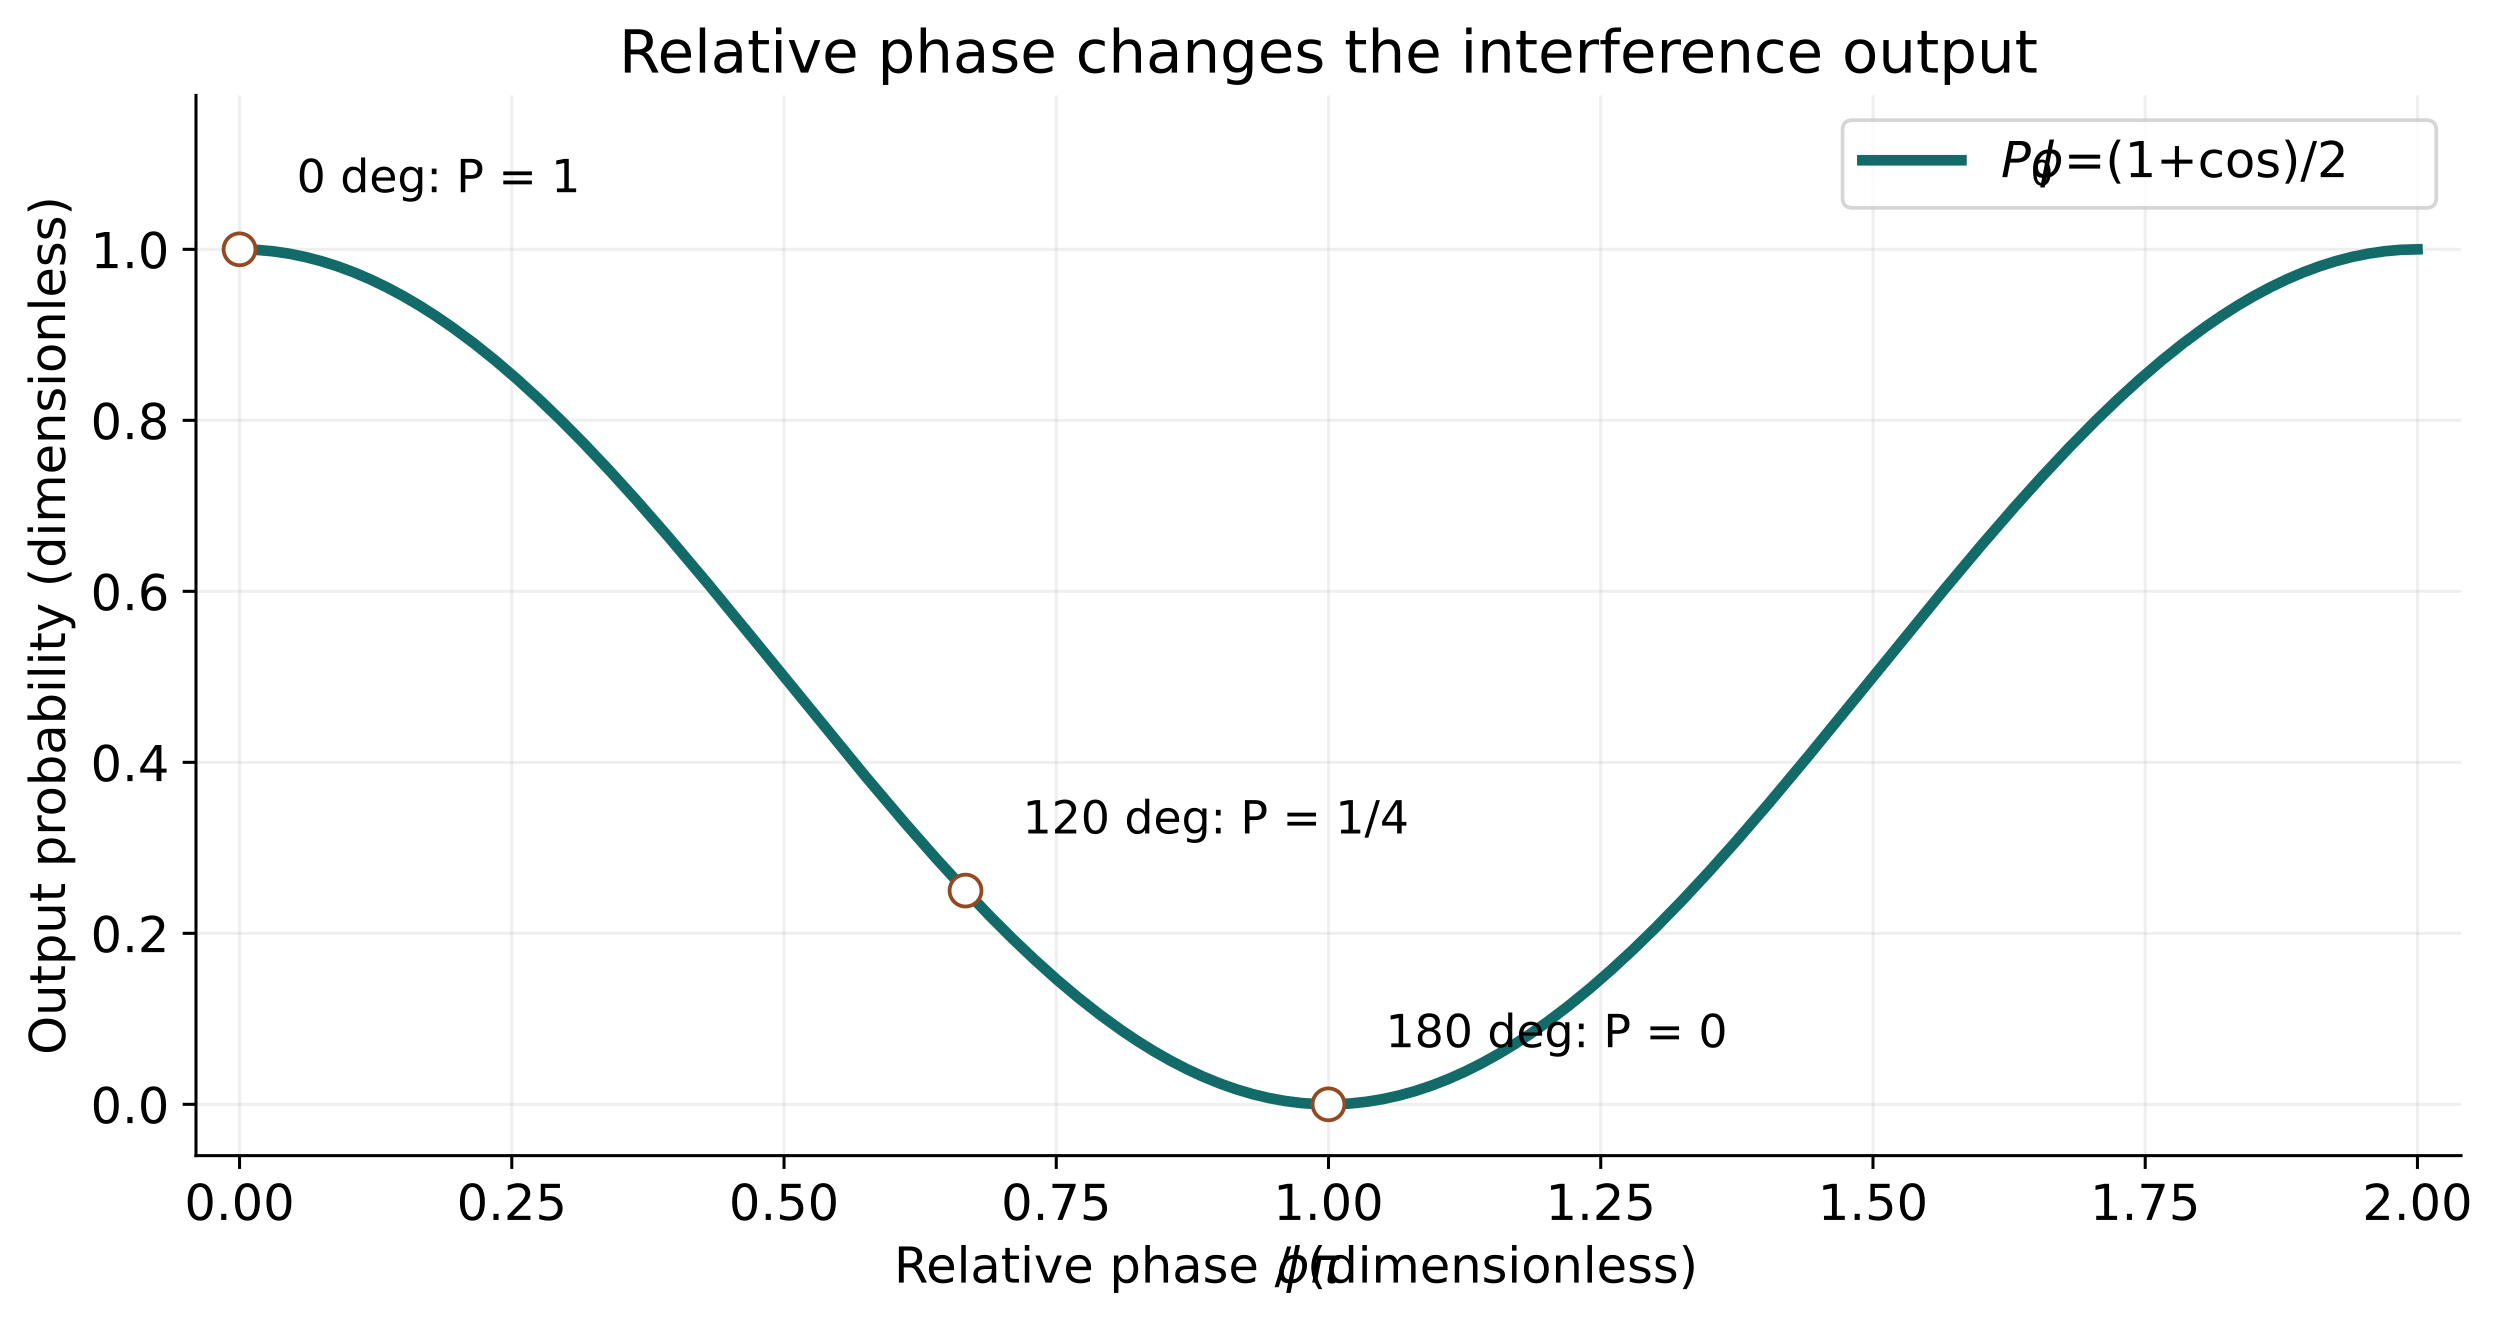
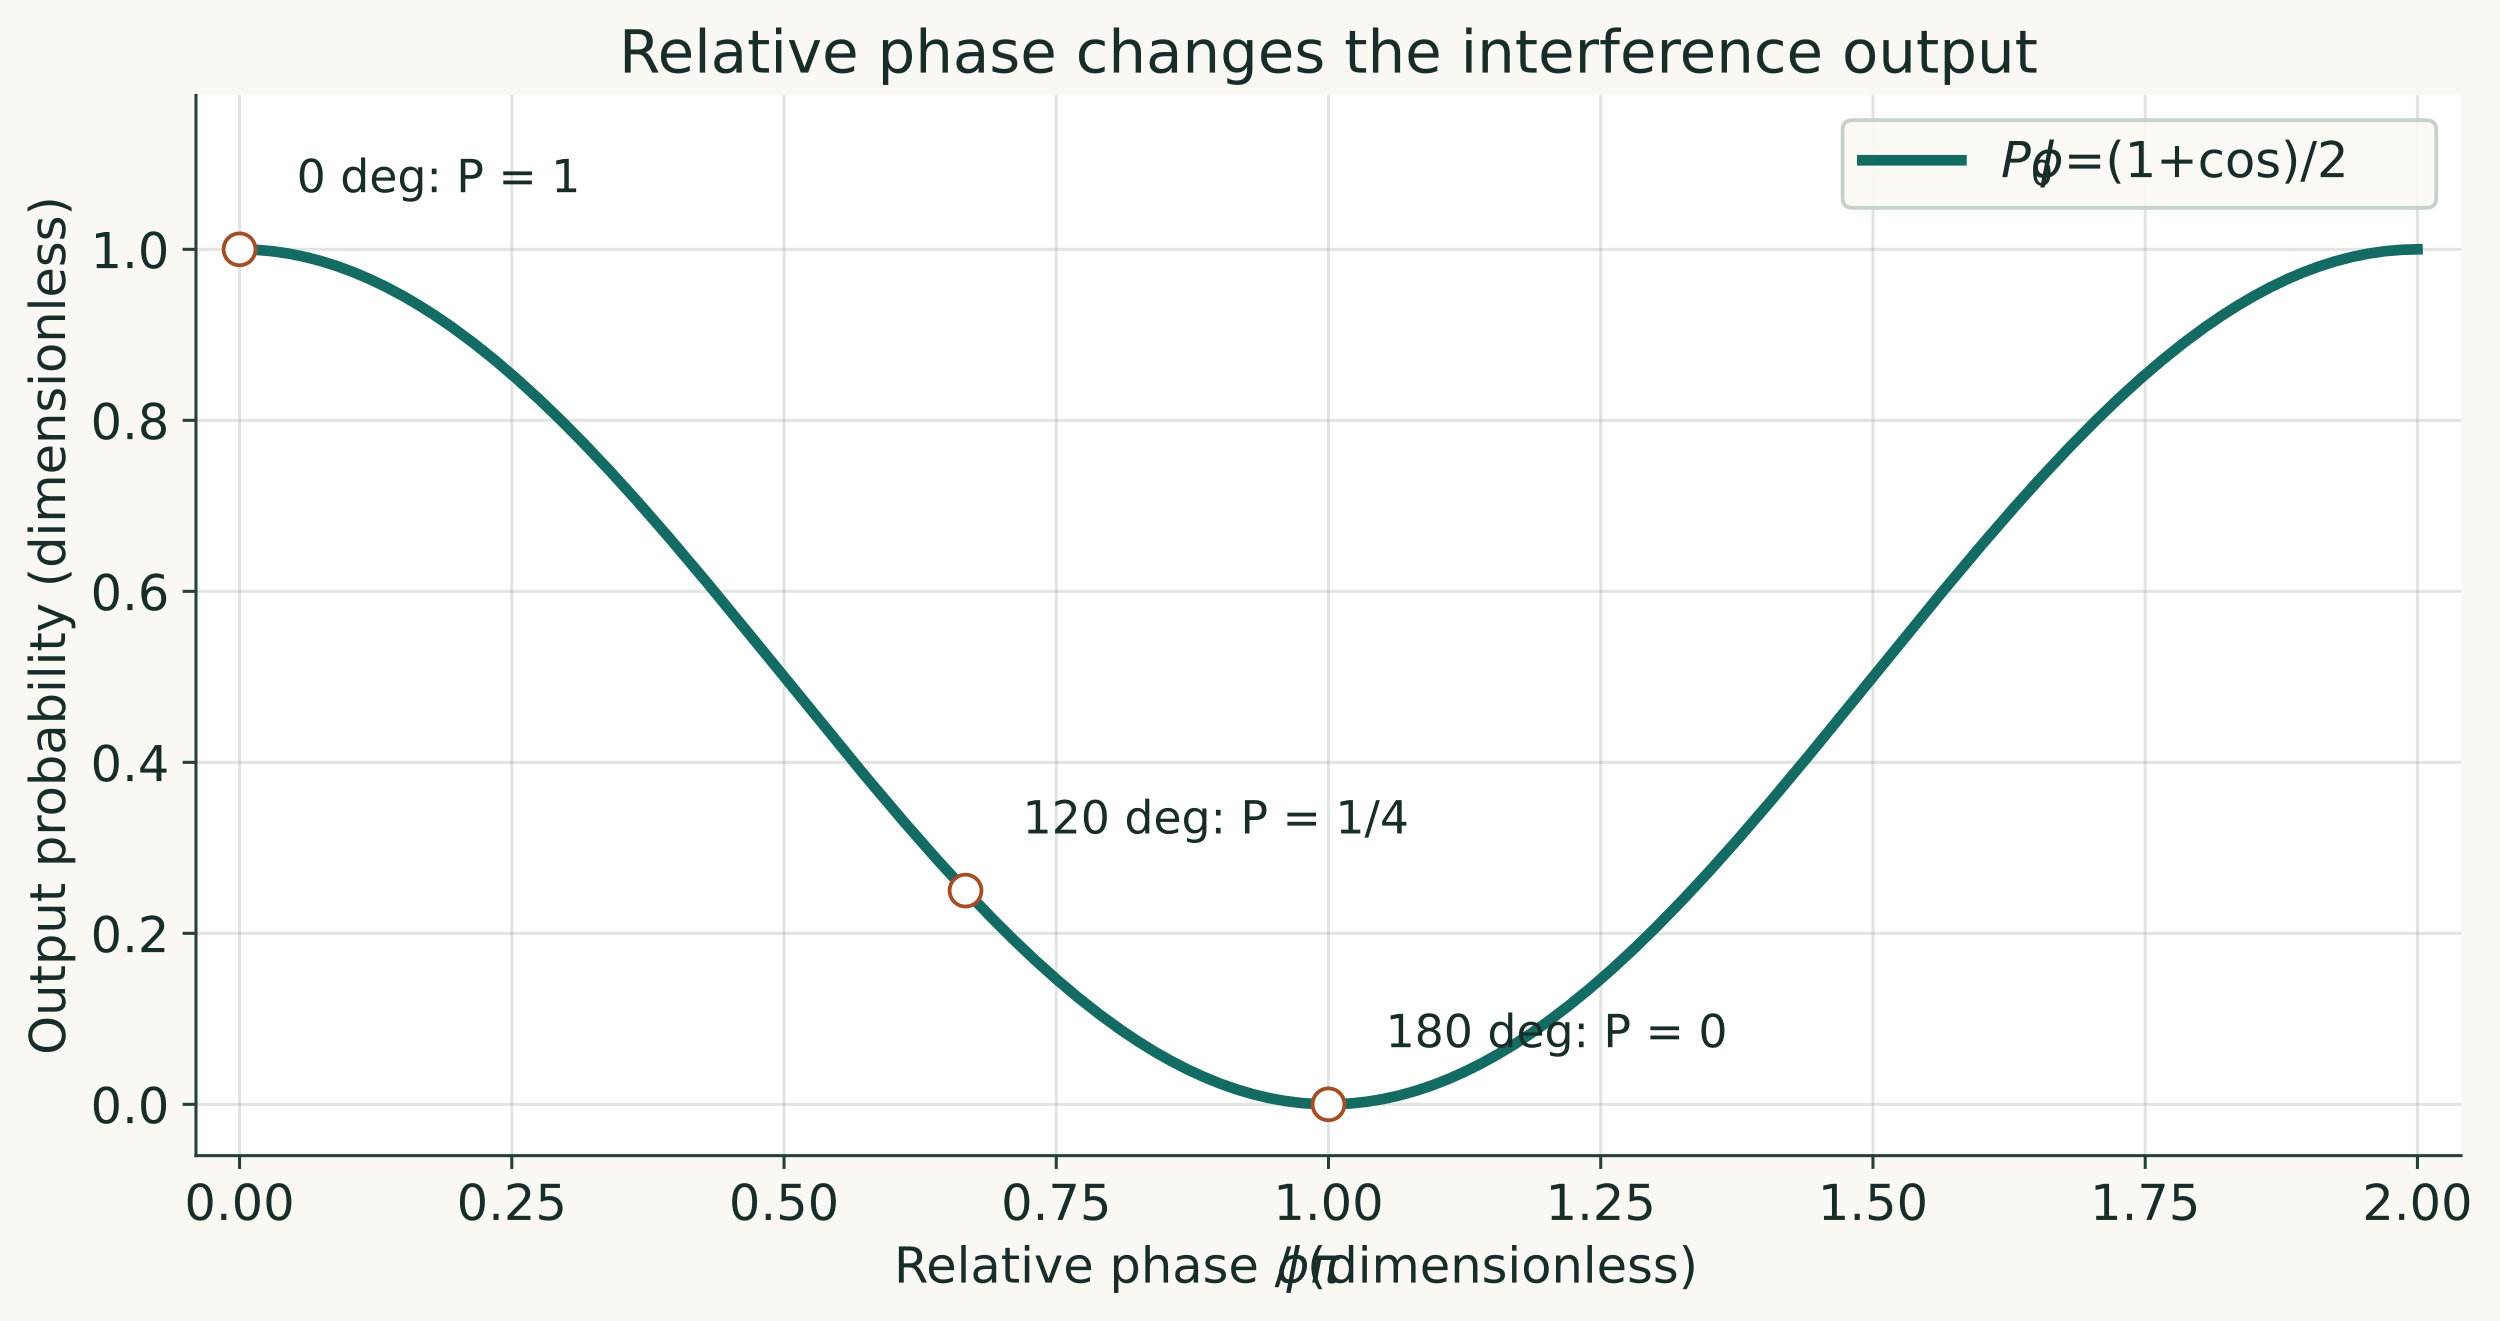
<svg xmlns="http://www.w3.org/2000/svg" xmlns:xlink="http://www.w3.org/1999/xlink" width="656.366pt" height="346.8pt" viewBox="0 0 656.366 346.8" version="1.1">
  <defs>
-     <style type="text/css">*{stroke-linejoin: round; stroke-linecap: butt}</style>
+     <style type="text/css">
+ :root { color-scheme:light; }
+ * { stroke-linejoin: round; stroke-linecap: butt; }
+ text { fill: #182C28; }
+ .mpl-bg { fill: #FAF8F3; }
+ .mpl-axes { fill: #FFFFFF; }
+ .mpl-legend { fill: #FAF8F3; fill-opacity: 0.92; stroke: #C6D1CC; }
+ .mpl-spine { fill: none; stroke: #254039; }
+ .mpl-tick { stroke: #254039; }
+ .mpl-grid { fill: none; stroke: #8FA39C; stroke-opacity: 0.28; }
+ .mpl-ink-line { fill: none; stroke: #182C28; }
+ .mpl-muted-line { fill: none; stroke: #647872; }
+ .mpl-teal-line { fill: none; stroke: #146B63; }
+ .mpl-teal-fill { fill: #146B63; stroke: #146B63; }
+ .mpl-teal-stroke { stroke: #146B63; }
+ .mpl-warm-line { fill: none; stroke: #A34E24; }
+ .mpl-warm-fill { fill: #A34E24; stroke: #A34E24; }
+ .mpl-warm-stroke { stroke: #A34E24; }
+ .mpl-hollow-warm { fill: #FFFFFF; stroke: #A34E24; }
+ .mpl-blue-line { fill: none; stroke: #1F5F99; }
+ .mpl-blue-fill { fill: #1F5F99; stroke: #1F5F99; }
+ .mpl-blue-bar { fill: #2E5B9A; }
+ .mpl-blue-stroke { stroke: #1F5F99; }
+ .mpl-slate-line { fill: none; stroke: #334E68; }
+ .mpl-orange-line { fill: none; stroke: #D96B14; }
+ .mpl-orange-fill { fill: #D96B14; stroke: #D96B14; }
+ .mpl-orange-stroke { stroke: #D96B14; }
+ 
+ </style>
  </defs>
  <g id="figure_1">
    <g id="patch_1">
-       <path d="M 0 346.8 L 656.366 346.8 L 656.366 0 L 0 0 z " style="fill: #ffffff" />
+       <path d="M 0 346.8 L 656.366 346.8 L 656.366 0 L 0 0 z " class="mpl-bg" />
    </g>
    <g id="axes_1">
      <g id="patch_2">
-         <path d="M 51.456 303.408 L 646.129 303.408 L 646.129 25.054 L 51.456 25.054 z " style="fill: #ffffff" />
+         <path d="M 51.456 303.408 L 646.129 303.408 L 646.129 25.054 L 51.456 25.054 z " class="mpl-axes" />
      </g>
      <g id="matplotlib.axis_1">
        <g id="xtick_1">
          <g id="line2d_1">
-             <path d="M 62.892 303.408 L 62.892 25.054 " clip-path="url(#pceca855dff)" style="fill: none; stroke: #b0b0b0; stroke-opacity: 0.2; stroke-width: 0.8; stroke-linecap: square" />
+             <path d="M 62.892 303.408 L 62.892 25.054 " clip-path="url(#pceca855dff)" class="mpl-grid" style="stroke-width: 0.8; stroke-linecap: square" />
          </g>
          <g id="line2d_2">
            <defs>
-               <path id="m0ec19d1d39" d="M 0 0 L 0 3.5 " style="stroke: #000000; stroke-width: 0.8" />
+               <path id="m0ec19d1d39" d="M 0 0 L 0 3.5 " class="mpl-tick" style="stroke-width: 0.8" />
            </defs>
            <g>
-               <use xlink:href="#m0ec19d1d39" x="62.892" y="303.408" style="stroke: #000000; stroke-width: 0.8" />
+               <use xlink:href="#m0ec19d1d39" x="62.892" y="303.408" class="mpl-tick" style="stroke-width: 0.8" />
            </g>
          </g>
          <g id="text_1">
            <text style="font: 13px 'DejaVu Sans', 'Bitstream Vera Sans', 'Computer Modern Sans Serif', 'Lucida Grande', 'Verdana', 'Geneva', 'Lucid', 'Arial', 'Helvetica', 'Avant Garde', sans-serif; text-anchor: middle" x="62.892" y="320.286" transform="rotate(-0 62.89166 320.2859)">0.00</text>
          </g>
        </g>
        <g id="xtick_2">
          <g id="line2d_3">
-             <path d="M 134.367 303.408 L 134.367 25.054 " clip-path="url(#pceca855dff)" style="fill: none; stroke: #b0b0b0; stroke-opacity: 0.2; stroke-width: 0.8; stroke-linecap: square" />
+             <path d="M 134.367 303.408 L 134.367 25.054 " clip-path="url(#pceca855dff)" class="mpl-grid" style="stroke-width: 0.8; stroke-linecap: square" />
          </g>
          <g id="line2d_4">
            <g>
-               <use xlink:href="#m0ec19d1d39" x="134.367" y="303.408" style="stroke: #000000; stroke-width: 0.8" />
+               <use xlink:href="#m0ec19d1d39" x="134.367" y="303.408" class="mpl-tick" style="stroke-width: 0.8" />
            </g>
          </g>
          <g id="text_2">
            <text style="font: 13px 'DejaVu Sans', 'Bitstream Vera Sans', 'Computer Modern Sans Serif', 'Lucida Grande', 'Verdana', 'Geneva', 'Lucid', 'Arial', 'Helvetica', 'Avant Garde', sans-serif; text-anchor: middle" x="134.367" y="320.286" transform="rotate(-0 134.3669 320.2859)">0.25</text>
          </g>
        </g>
        <g id="xtick_3">
          <g id="line2d_5">
-             <path d="M 205.842 303.408 L 205.842 25.054 " clip-path="url(#pceca855dff)" style="fill: none; stroke: #b0b0b0; stroke-opacity: 0.2; stroke-width: 0.8; stroke-linecap: square" />
+             <path d="M 205.842 303.408 L 205.842 25.054 " clip-path="url(#pceca855dff)" class="mpl-grid" style="stroke-width: 0.8; stroke-linecap: square" />
          </g>
          <g id="line2d_6">
            <g>
-               <use xlink:href="#m0ec19d1d39" x="205.842" y="303.408" style="stroke: #000000; stroke-width: 0.8" />
+               <use xlink:href="#m0ec19d1d39" x="205.842" y="303.408" class="mpl-tick" style="stroke-width: 0.8" />
            </g>
          </g>
          <g id="text_3">
            <text style="font: 13px 'DejaVu Sans', 'Bitstream Vera Sans', 'Computer Modern Sans Serif', 'Lucida Grande', 'Verdana', 'Geneva', 'Lucid', 'Arial', 'Helvetica', 'Avant Garde', sans-serif; text-anchor: middle" x="205.842" y="320.286" transform="rotate(-0 205.8421 320.2859)">0.50</text>
          </g>
        </g>
        <g id="xtick_4">
          <g id="line2d_7">
-             <path d="M 277.317 303.408 L 277.317 25.054 " clip-path="url(#pceca855dff)" style="fill: none; stroke: #b0b0b0; stroke-opacity: 0.2; stroke-width: 0.8; stroke-linecap: square" />
+             <path d="M 277.317 303.408 L 277.317 25.054 " clip-path="url(#pceca855dff)" class="mpl-grid" style="stroke-width: 0.8; stroke-linecap: square" />
          </g>
          <g id="line2d_8">
            <g>
-               <use xlink:href="#m0ec19d1d39" x="277.317" y="303.408" style="stroke: #000000; stroke-width: 0.8" />
+               <use xlink:href="#m0ec19d1d39" x="277.317" y="303.408" class="mpl-tick" style="stroke-width: 0.8" />
            </g>
          </g>
          <g id="text_4">
            <text style="font: 13px 'DejaVu Sans', 'Bitstream Vera Sans', 'Computer Modern Sans Serif', 'Lucida Grande', 'Verdana', 'Geneva', 'Lucid', 'Arial', 'Helvetica', 'Avant Garde', sans-serif; text-anchor: middle" x="277.317" y="320.286" transform="rotate(-0 277.3173 320.2859)">0.75</text>
          </g>
        </g>
        <g id="xtick_5">
          <g id="line2d_9">
-             <path d="M 348.792 303.408 L 348.792 25.054 " clip-path="url(#pceca855dff)" style="fill: none; stroke: #b0b0b0; stroke-opacity: 0.2; stroke-width: 0.8; stroke-linecap: square" />
+             <path d="M 348.792 303.408 L 348.792 25.054 " clip-path="url(#pceca855dff)" class="mpl-grid" style="stroke-width: 0.8; stroke-linecap: square" />
          </g>
          <g id="line2d_10">
            <g>
-               <use xlink:href="#m0ec19d1d39" x="348.792" y="303.408" style="stroke: #000000; stroke-width: 0.8" />
+               <use xlink:href="#m0ec19d1d39" x="348.792" y="303.408" class="mpl-tick" style="stroke-width: 0.8" />
            </g>
          </g>
          <g id="text_5">
            <text style="font: 13px 'DejaVu Sans', 'Bitstream Vera Sans', 'Computer Modern Sans Serif', 'Lucida Grande', 'Verdana', 'Geneva', 'Lucid', 'Arial', 'Helvetica', 'Avant Garde', sans-serif; text-anchor: middle" x="348.792" y="320.286" transform="rotate(-0 348.7925 320.2859)">1.00</text>
          </g>
        </g>
        <g id="xtick_6">
          <g id="line2d_11">
-             <path d="M 420.268 303.408 L 420.268 25.054 " clip-path="url(#pceca855dff)" style="fill: none; stroke: #b0b0b0; stroke-opacity: 0.2; stroke-width: 0.8; stroke-linecap: square" />
+             <path d="M 420.268 303.408 L 420.268 25.054 " clip-path="url(#pceca855dff)" class="mpl-grid" style="stroke-width: 0.8; stroke-linecap: square" />
          </g>
          <g id="line2d_12">
            <g>
-               <use xlink:href="#m0ec19d1d39" x="420.268" y="303.408" style="stroke: #000000; stroke-width: 0.8" />
+               <use xlink:href="#m0ec19d1d39" x="420.268" y="303.408" class="mpl-tick" style="stroke-width: 0.8" />
            </g>
          </g>
          <g id="text_6">
            <text style="font: 13px 'DejaVu Sans', 'Bitstream Vera Sans', 'Computer Modern Sans Serif', 'Lucida Grande', 'Verdana', 'Geneva', 'Lucid', 'Arial', 'Helvetica', 'Avant Garde', sans-serif; text-anchor: middle" x="420.268" y="320.286" transform="rotate(-0 420.2677 320.2859)">1.25</text>
          </g>
        </g>
        <g id="xtick_7">
          <g id="line2d_13">
-             <path d="M 491.743 303.408 L 491.743 25.054 " clip-path="url(#pceca855dff)" style="fill: none; stroke: #b0b0b0; stroke-opacity: 0.2; stroke-width: 0.8; stroke-linecap: square" />
+             <path d="M 491.743 303.408 L 491.743 25.054 " clip-path="url(#pceca855dff)" class="mpl-grid" style="stroke-width: 0.8; stroke-linecap: square" />
          </g>
          <g id="line2d_14">
            <g>
-               <use xlink:href="#m0ec19d1d39" x="491.743" y="303.408" style="stroke: #000000; stroke-width: 0.8" />
+               <use xlink:href="#m0ec19d1d39" x="491.743" y="303.408" class="mpl-tick" style="stroke-width: 0.8" />
            </g>
          </g>
          <g id="text_7">
            <text style="font: 13px 'DejaVu Sans', 'Bitstream Vera Sans', 'Computer Modern Sans Serif', 'Lucida Grande', 'Verdana', 'Geneva', 'Lucid', 'Arial', 'Helvetica', 'Avant Garde', sans-serif; text-anchor: middle" x="491.743" y="320.286" transform="rotate(-0 491.7429 320.2859)">1.50</text>
          </g>
        </g>
        <g id="xtick_8">
          <g id="line2d_15">
-             <path d="M 563.218 303.408 L 563.218 25.054 " clip-path="url(#pceca855dff)" style="fill: none; stroke: #b0b0b0; stroke-opacity: 0.2; stroke-width: 0.8; stroke-linecap: square" />
+             <path d="M 563.218 303.408 L 563.218 25.054 " clip-path="url(#pceca855dff)" class="mpl-grid" style="stroke-width: 0.8; stroke-linecap: square" />
          </g>
          <g id="line2d_16">
            <g>
-               <use xlink:href="#m0ec19d1d39" x="563.218" y="303.408" style="stroke: #000000; stroke-width: 0.8" />
+               <use xlink:href="#m0ec19d1d39" x="563.218" y="303.408" class="mpl-tick" style="stroke-width: 0.8" />
            </g>
          </g>
          <g id="text_8">
            <text style="font: 13px 'DejaVu Sans', 'Bitstream Vera Sans', 'Computer Modern Sans Serif', 'Lucida Grande', 'Verdana', 'Geneva', 'Lucid', 'Arial', 'Helvetica', 'Avant Garde', sans-serif; text-anchor: middle" x="563.218" y="320.286" transform="rotate(-0 563.2181 320.2859)">1.75</text>
          </g>
        </g>
        <g id="xtick_9">
          <g id="line2d_17">
-             <path d="M 634.693 303.408 L 634.693 25.054 " clip-path="url(#pceca855dff)" style="fill: none; stroke: #b0b0b0; stroke-opacity: 0.2; stroke-width: 0.8; stroke-linecap: square" />
+             <path d="M 634.693 303.408 L 634.693 25.054 " clip-path="url(#pceca855dff)" class="mpl-grid" style="stroke-width: 0.8; stroke-linecap: square" />
          </g>
          <g id="line2d_18">
            <g>
-               <use xlink:href="#m0ec19d1d39" x="634.693" y="303.408" style="stroke: #000000; stroke-width: 0.8" />
+               <use xlink:href="#m0ec19d1d39" x="634.693" y="303.408" class="mpl-tick" style="stroke-width: 0.8" />
            </g>
          </g>
          <g id="text_9">
            <text style="font: 13px 'DejaVu Sans', 'Bitstream Vera Sans', 'Computer Modern Sans Serif', 'Lucida Grande', 'Verdana', 'Geneva', 'Lucid', 'Arial', 'Helvetica', 'Avant Garde', sans-serif; text-anchor: middle" x="634.693" y="320.286" transform="rotate(-0 634.6933 320.2859)">2.00</text>
          </g>
        </g>
        <g id="text_10">
          <g transform="translate(234.7175 336.8695)">
            <text>
              <tspan style="font: 13px 'DejaVu Sans'" x="0 9.033 17.031 20.643 28.609 33.706 37.318 45.011 53.009 57.142 65.394 73.633 81.599 88.372 96.37 109.078 121.285 125.417 130.489 138.741 142.353 155.016 163.014 171.253 178.026 181.638 189.592 197.831 201.443 209.441 216.214 222.987" y="-0.125">Relative phase / (dimensionless)</tspan>
              <tspan style="font: oblique 13px 'DejaVu Sans'" x="100.502 113.458" y="-0.125">ϕπ</tspan>
            </text>
          </g>
        </g>
      </g>
      <g id="matplotlib.axis_2">
        <g id="ytick_1">
          <g id="line2d_19">
-             <path d="M 51.456 289.939 L 646.129 289.939 " clip-path="url(#pceca855dff)" style="fill: none; stroke: #b0b0b0; stroke-opacity: 0.2; stroke-width: 0.8; stroke-linecap: square" />
+             <path d="M 51.456 289.939 L 646.129 289.939 " clip-path="url(#pceca855dff)" class="mpl-grid" style="stroke-width: 0.8; stroke-linecap: square" />
          </g>
          <g id="line2d_20">
            <defs>
-               <path id="m1da09c59f5" d="M 0 0 L -3.5 0 " style="stroke: #000000; stroke-width: 0.8" />
+               <path id="m1da09c59f5" d="M 0 0 L -3.5 0 " class="mpl-tick" style="stroke-width: 0.8" />
            </defs>
            <g>
-               <use xlink:href="#m1da09c59f5" x="51.456" y="289.939" style="stroke: #000000; stroke-width: 0.8" />
+               <use xlink:href="#m1da09c59f5" x="51.456" y="289.939" class="mpl-tick" style="stroke-width: 0.8" />
            </g>
          </g>
          <g id="text_11">
            <text style="font: 13px 'DejaVu Sans', 'Bitstream Vera Sans', 'Computer Modern Sans Serif', 'Lucida Grande', 'Verdana', 'Geneva', 'Lucid', 'Arial', 'Helvetica', 'Avant Garde', sans-serif; text-anchor: end" x="44.456" y="294.878" transform="rotate(-0 44.45562 294.8782)">0.0</text>
          </g>
        </g>
        <g id="ytick_2">
          <g id="line2d_21">
-             <path d="M 51.456 245.043 L 646.129 245.043 " clip-path="url(#pceca855dff)" style="fill: none; stroke: #b0b0b0; stroke-opacity: 0.2; stroke-width: 0.8; stroke-linecap: square" />
+             <path d="M 51.456 245.043 L 646.129 245.043 " clip-path="url(#pceca855dff)" class="mpl-grid" style="stroke-width: 0.8; stroke-linecap: square" />
          </g>
          <g id="line2d_22">
            <g>
-               <use xlink:href="#m1da09c59f5" x="51.456" y="245.043" style="stroke: #000000; stroke-width: 0.8" />
+               <use xlink:href="#m1da09c59f5" x="51.456" y="245.043" class="mpl-tick" style="stroke-width: 0.8" />
            </g>
          </g>
          <g id="text_12">
            <text style="font: 13px 'DejaVu Sans', 'Bitstream Vera Sans', 'Computer Modern Sans Serif', 'Lucida Grande', 'Verdana', 'Geneva', 'Lucid', 'Arial', 'Helvetica', 'Avant Garde', sans-serif; text-anchor: end" x="44.456" y="249.982" transform="rotate(-0 44.45562 249.9823)">0.2</text>
          </g>
        </g>
        <g id="ytick_3">
          <g id="line2d_23">
-             <path d="M 51.456 200.147 L 646.129 200.147 " clip-path="url(#pceca855dff)" style="fill: none; stroke: #b0b0b0; stroke-opacity: 0.2; stroke-width: 0.8; stroke-linecap: square" />
+             <path d="M 51.456 200.147 L 646.129 200.147 " clip-path="url(#pceca855dff)" class="mpl-grid" style="stroke-width: 0.8; stroke-linecap: square" />
          </g>
          <g id="line2d_24">
            <g>
-               <use xlink:href="#m1da09c59f5" x="51.456" y="200.147" style="stroke: #000000; stroke-width: 0.8" />
+               <use xlink:href="#m1da09c59f5" x="51.456" y="200.147" class="mpl-tick" style="stroke-width: 0.8" />
            </g>
          </g>
          <g id="text_13">
            <text style="font: 13px 'DejaVu Sans', 'Bitstream Vera Sans', 'Computer Modern Sans Serif', 'Lucida Grande', 'Verdana', 'Geneva', 'Lucid', 'Arial', 'Helvetica', 'Avant Garde', sans-serif; text-anchor: end" x="44.456" y="205.086" transform="rotate(-0 44.45562 205.0864)">0.4</text>
          </g>
        </g>
        <g id="ytick_4">
          <g id="line2d_25">
-             <path d="M 51.456 155.252 L 646.129 155.252 " clip-path="url(#pceca855dff)" style="fill: none; stroke: #b0b0b0; stroke-opacity: 0.2; stroke-width: 0.8; stroke-linecap: square" />
+             <path d="M 51.456 155.252 L 646.129 155.252 " clip-path="url(#pceca855dff)" class="mpl-grid" style="stroke-width: 0.8; stroke-linecap: square" />
          </g>
          <g id="line2d_26">
            <g>
-               <use xlink:href="#m1da09c59f5" x="51.456" y="155.252" style="stroke: #000000; stroke-width: 0.8" />
+               <use xlink:href="#m1da09c59f5" x="51.456" y="155.252" class="mpl-tick" style="stroke-width: 0.8" />
            </g>
          </g>
          <g id="text_14">
            <text style="font: 13px 'DejaVu Sans', 'Bitstream Vera Sans', 'Computer Modern Sans Serif', 'Lucida Grande', 'Verdana', 'Geneva', 'Lucid', 'Arial', 'Helvetica', 'Avant Garde', sans-serif; text-anchor: end" x="44.456" y="160.191" transform="rotate(-0 44.45562 160.1906)">0.6</text>
          </g>
        </g>
        <g id="ytick_5">
          <g id="line2d_27">
-             <path d="M 51.456 110.356 L 646.129 110.356 " clip-path="url(#pceca855dff)" style="fill: none; stroke: #b0b0b0; stroke-opacity: 0.2; stroke-width: 0.8; stroke-linecap: square" />
+             <path d="M 51.456 110.356 L 646.129 110.356 " clip-path="url(#pceca855dff)" class="mpl-grid" style="stroke-width: 0.8; stroke-linecap: square" />
          </g>
          <g id="line2d_28">
            <g>
-               <use xlink:href="#m1da09c59f5" x="51.456" y="110.356" style="stroke: #000000; stroke-width: 0.8" />
+               <use xlink:href="#m1da09c59f5" x="51.456" y="110.356" class="mpl-tick" style="stroke-width: 0.8" />
            </g>
          </g>
          <g id="text_15">
            <text style="font: 13px 'DejaVu Sans', 'Bitstream Vera Sans', 'Computer Modern Sans Serif', 'Lucida Grande', 'Verdana', 'Geneva', 'Lucid', 'Arial', 'Helvetica', 'Avant Garde', sans-serif; text-anchor: end" x="44.456" y="115.295" transform="rotate(-0 44.45562 115.2947)">0.8</text>
          </g>
        </g>
        <g id="ytick_6">
          <g id="line2d_29">
-             <path d="M 51.456 65.46 L 646.129 65.46 " clip-path="url(#pceca855dff)" style="fill: none; stroke: #b0b0b0; stroke-opacity: 0.2; stroke-width: 0.8; stroke-linecap: square" />
+             <path d="M 51.456 65.46 L 646.129 65.46 " clip-path="url(#pceca855dff)" class="mpl-grid" style="stroke-width: 0.8; stroke-linecap: square" />
          </g>
          <g id="line2d_30">
            <g>
-               <use xlink:href="#m1da09c59f5" x="51.456" y="65.46" style="stroke: #000000; stroke-width: 0.8" />
+               <use xlink:href="#m1da09c59f5" x="51.456" y="65.46" class="mpl-tick" style="stroke-width: 0.8" />
            </g>
          </g>
          <g id="text_16">
            <text style="font: 13px 'DejaVu Sans', 'Bitstream Vera Sans', 'Computer Modern Sans Serif', 'Lucida Grande', 'Verdana', 'Geneva', 'Lucid', 'Arial', 'Helvetica', 'Avant Garde', sans-serif; text-anchor: end" x="44.456" y="70.399" transform="rotate(-0 44.45562 70.39883)">1.0</text>
          </g>
        </g>
        <g id="text_17">
          <text style="font: 13px 'DejaVu Sans', 'Bitstream Vera Sans', 'Computer Modern Sans Serif', 'Lucida Grande', 'Verdana', 'Geneva', 'Lucid', 'Arial', 'Helvetica', 'Avant Garde', sans-serif; text-anchor: middle" x="17.078" y="164.231" transform="rotate(-90 17.07797 164.2308)">Output probability (dimensionless)</text>
        </g>
      </g>
      <g id="line2d_31">
-         <path d="M 62.892 65.46 L 67.18 65.584 L 71.469 65.958 L 75.757 66.58 L 80.046 67.448 L 84.334 68.561 L 88.623 69.916 L 92.911 71.511 L 97.2 73.342 L 101.488 75.404 L 105.777 77.693 L 110.065 80.205 L 114.354 82.932 L 118.642 85.871 L 124.36 90.104 L 130.078 94.684 L 135.796 99.59 L 141.514 104.806 L 147.232 110.309 L 152.95 116.077 L 160.098 123.628 L 167.245 131.511 L 175.822 141.343 L 185.829 153.215 L 198.695 168.893 L 227.285 203.901 L 237.291 215.719 L 245.868 225.489 L 253.016 233.31 L 260.163 240.788 L 265.881 246.492 L 271.599 251.925 L 277.317 257.065 L 283.035 261.892 L 288.753 266.386 L 294.471 270.531 L 298.76 273.4 L 303.048 276.056 L 307.337 278.494 L 311.625 280.708 L 315.914 282.693 L 320.202 284.446 L 324.491 285.961 L 328.779 287.236 L 333.068 288.268 L 337.356 289.054 L 341.645 289.593 L 345.933 289.884 L 350.222 289.925 L 354.511 289.718 L 358.799 289.261 L 363.088 288.557 L 367.376 287.607 L 371.665 286.413 L 375.953 284.977 L 380.242 283.304 L 384.53 281.395 L 388.819 279.257 L 393.107 276.893 L 397.396 274.309 L 401.684 271.51 L 405.973 268.503 L 411.691 264.182 L 417.409 259.519 L 423.127 254.533 L 428.845 249.244 L 434.563 243.672 L 441.71 236.345 L 448.858 228.655 L 456.005 220.652 L 464.582 210.703 L 474.589 198.731 L 488.884 181.225 L 510.326 154.939 L 520.333 143.016 L 528.91 133.124 L 536.058 125.179 L 543.205 117.558 L 550.353 110.309 L 556.071 104.806 L 561.789 99.59 L 567.507 94.684 L 573.225 90.104 L 578.943 85.871 L 583.231 82.932 L 587.52 80.205 L 591.808 77.693 L 596.097 75.404 L 600.385 73.342 L 604.674 71.511 L 608.962 69.916 L 613.251 68.561 L 617.539 67.448 L 621.828 66.58 L 626.116 65.958 L 630.405 65.584 L 634.693 65.46 L 634.693 65.46 " clip-path="url(#pceca855dff)" style="fill: none; stroke: #126b68; stroke-width: 2.8; stroke-linecap: square" />
+         <path d="M 62.892 65.46 L 67.18 65.584 L 71.469 65.958 L 75.757 66.58 L 80.046 67.448 L 84.334 68.561 L 88.623 69.916 L 92.911 71.511 L 97.2 73.342 L 101.488 75.404 L 105.777 77.693 L 110.065 80.205 L 114.354 82.932 L 118.642 85.871 L 124.36 90.104 L 130.078 94.684 L 135.796 99.59 L 141.514 104.806 L 147.232 110.309 L 152.95 116.077 L 160.098 123.628 L 167.245 131.511 L 175.822 141.343 L 185.829 153.215 L 198.695 168.893 L 227.285 203.901 L 237.291 215.719 L 245.868 225.489 L 253.016 233.31 L 260.163 240.788 L 265.881 246.492 L 271.599 251.925 L 277.317 257.065 L 283.035 261.892 L 288.753 266.386 L 294.471 270.531 L 298.76 273.4 L 303.048 276.056 L 307.337 278.494 L 311.625 280.708 L 315.914 282.693 L 320.202 284.446 L 324.491 285.961 L 328.779 287.236 L 333.068 288.268 L 337.356 289.054 L 341.645 289.593 L 345.933 289.884 L 350.222 289.925 L 354.511 289.718 L 358.799 289.261 L 363.088 288.557 L 367.376 287.607 L 371.665 286.413 L 375.953 284.977 L 380.242 283.304 L 384.53 281.395 L 388.819 279.257 L 393.107 276.893 L 397.396 274.309 L 401.684 271.51 L 405.973 268.503 L 411.691 264.182 L 417.409 259.519 L 423.127 254.533 L 428.845 249.244 L 434.563 243.672 L 441.71 236.345 L 448.858 228.655 L 456.005 220.652 L 464.582 210.703 L 474.589 198.731 L 488.884 181.225 L 510.326 154.939 L 520.333 143.016 L 528.91 133.124 L 536.058 125.179 L 543.205 117.558 L 550.353 110.309 L 556.071 104.806 L 561.789 99.59 L 567.507 94.684 L 573.225 90.104 L 578.943 85.871 L 583.231 82.932 L 587.52 80.205 L 591.808 77.693 L 596.097 75.404 L 600.385 73.342 L 604.674 71.511 L 608.962 69.916 L 613.251 68.561 L 617.539 67.448 L 621.828 66.58 L 626.116 65.958 L 630.405 65.584 L 634.693 65.46 L 634.693 65.46 " clip-path="url(#pceca855dff)" class="mpl-teal-line" style="stroke-width: 2.8; stroke-linecap: square" />
      </g>
      <g id="patch_3">
-         <path d="M 51.456 303.408 L 51.456 25.054 " style="fill: none; stroke: #000000; stroke-width: 0.8; stroke-linejoin: miter; stroke-linecap: square" />
+         <path d="M 51.456 303.408 L 51.456 25.054 " class="mpl-spine" style="stroke-width: 0.8; stroke-linejoin: miter; stroke-linecap: square" />
      </g>
      <g id="patch_4">
-         <path d="M 51.456 303.408 L 646.129 303.408 " style="fill: none; stroke: #000000; stroke-width: 0.8; stroke-linejoin: miter; stroke-linecap: square" />
+         <path d="M 51.456 303.408 L 646.129 303.408 " class="mpl-spine" style="stroke-width: 0.8; stroke-linejoin: miter; stroke-linecap: square" />
      </g>
      <g id="text_18">
        <text style="font: 12px 'DejaVu Sans', 'Bitstream Vera Sans', 'Computer Modern Sans Serif', 'Lucida Grande', 'Verdana', 'Geneva', 'Lucid', 'Arial', 'Helvetica', 'Avant Garde', sans-serif; text-anchor: start" x="77.892" y="50.46" transform="rotate(-0 77.89166 50.45985)">0 deg: P = 1</text>
      </g>
      <g id="text_19">
        <text style="font: 12px 'DejaVu Sans', 'Bitstream Vera Sans', 'Computer Modern Sans Serif', 'Lucida Grande', 'Verdana', 'Geneva', 'Lucid', 'Arial', 'Helvetica', 'Avant Garde', sans-serif; text-anchor: start" x="268.492" y="218.819" transform="rotate(-0 268.4922 218.8194)">120 deg: P = 1/4</text>
      </g>
      <g id="text_20">
        <text style="font: 12px 'DejaVu Sans', 'Bitstream Vera Sans', 'Computer Modern Sans Serif', 'Lucida Grande', 'Verdana', 'Geneva', 'Lucid', 'Arial', 'Helvetica', 'Avant Garde', sans-serif; text-anchor: start" x="363.792" y="274.939" transform="rotate(-0 363.7925 274.9392)">180 deg: P = 0</text>
      </g>
      <g id="text_21">
        <text style="font: 15.6px 'DejaVu Sans', 'Bitstream Vera Sans', 'Computer Modern Sans Serif', 'Lucida Grande', 'Verdana', 'Geneva', 'Lucid', 'Arial', 'Helvetica', 'Avant Garde', sans-serif; text-anchor: middle" x="348.792" y="19.054" transform="rotate(-0 348.7925 19.05356)">Relative phase changes the interference output</text>
      </g>
      <g id="PathCollection_1">
        <defs>
-           <path id="m84a56fd3d7" d="M 0 4.183 C 1.109 4.183 2.174 3.743 2.958 2.958 C 3.743 2.174 4.183 1.109 4.183 0 C 4.183 -1.109 3.743 -2.174 2.958 -2.958 C 2.174 -3.743 1.109 -4.183 0 -4.183 C -1.109 -4.183 -2.174 -3.743 -2.958 -2.958 C -3.743 -2.174 -4.183 -1.109 -4.183 0 C -4.183 1.109 -3.743 2.174 -2.958 2.958 C -2.174 3.743 -1.109 4.183 0 4.183 z " style="stroke: #934a22" />
+           <path id="m84a56fd3d7" d="M 0 4.183 C 1.109 4.183 2.174 3.743 2.958 2.958 C 3.743 2.174 4.183 1.109 4.183 0 C 4.183 -1.109 3.743 -2.174 2.958 -2.958 C 2.174 -3.743 1.109 -4.183 0 -4.183 C -1.109 -4.183 -2.174 -3.743 -2.958 -2.958 C -3.743 -2.174 -4.183 -1.109 -4.183 0 C -4.183 1.109 -3.743 2.174 -2.958 2.958 C -2.174 3.743 -1.109 4.183 0 4.183 z " class="mpl-warm-stroke" />
        </defs>
        <g clip-path="url(#pceca855dff)">
-           <use xlink:href="#m84a56fd3d7" x="62.892" y="65.46" style="fill: #ffffff; stroke: #934a22" />
-           <use xlink:href="#m84a56fd3d7" x="253.492" y="233.819" style="fill: #ffffff; stroke: #934a22" />
-           <use xlink:href="#m84a56fd3d7" x="348.792" y="289.939" style="fill: #ffffff; stroke: #934a22" />
+           <use xlink:href="#m84a56fd3d7" x="62.892" y="65.46" class="mpl-hollow-warm" />
+           <use xlink:href="#m84a56fd3d7" x="253.492" y="233.819" class="mpl-hollow-warm" />
+           <use xlink:href="#m84a56fd3d7" x="348.792" y="289.939" class="mpl-hollow-warm" />
        </g>
      </g>
      <g id="legend_1">
        <g id="patch_5">
-           <path d="M 486.359 54.564 L 637.029 54.564 Q 639.629 54.564 639.629 51.964 L 639.629 34.154 Q 639.629 31.554 637.029 31.554 L 486.359 31.554 Q 483.759 31.554 483.759 34.154 L 483.759 51.964 Q 483.759 54.564 486.359 54.564 z " style="fill: #ffffff; opacity: 0.8; stroke: #cccccc; stroke-linejoin: miter" />
+           <path d="M 486.359 54.564 L 637.029 54.564 Q 639.629 54.564 639.629 51.964 L 639.629 34.154 Q 639.629 31.554 637.029 31.554 L 486.359 31.554 Q 483.759 31.554 483.759 34.154 L 483.759 51.964 Q 483.759 54.564 486.359 54.564 z " class="mpl-legend" style="stroke-linejoin: miter" />
        </g>
        <g id="line2d_32">
-           <path d="M 488.959 42.084 L 501.959 42.084 L 514.959 42.084 " style="fill: none; stroke: #126b68; stroke-width: 2.8; stroke-linecap: square" />
+           <path d="M 488.959 42.084 L 501.959 42.084 L 514.959 42.084 " class="mpl-teal-line" style="stroke-width: 2.8; stroke-linecap: square" />
        </g>
        <g id="text_22">
          <g transform="translate(525.3593 46.63356)">
            <text>
              <tspan style="font: oblique 13px 'DejaVu Sans'" x="0 83.228" y="-0.125">Pϕ</tspan>
              <tspan style="font: 9.1px 'DejaVu Sans'" x="7.839" y="2.008">0</tspan>
              <tspan style="font: 13px 'DejaVu Sans'" x="16.517 29.943 35.014 45.818 59.243 66.391 74.344 91.804 96.875 100.755" y="-0.125">=(1+cos)/2</tspan>
            </text>
          </g>
        </g>
      </g>
    </g>
  </g>
  <defs>
    <clipPath id="pceca855dff">
      <rect x="51.456" y="25.054" width="594.674" height="278.354" />
    </clipPath>
  </defs>
</svg>
